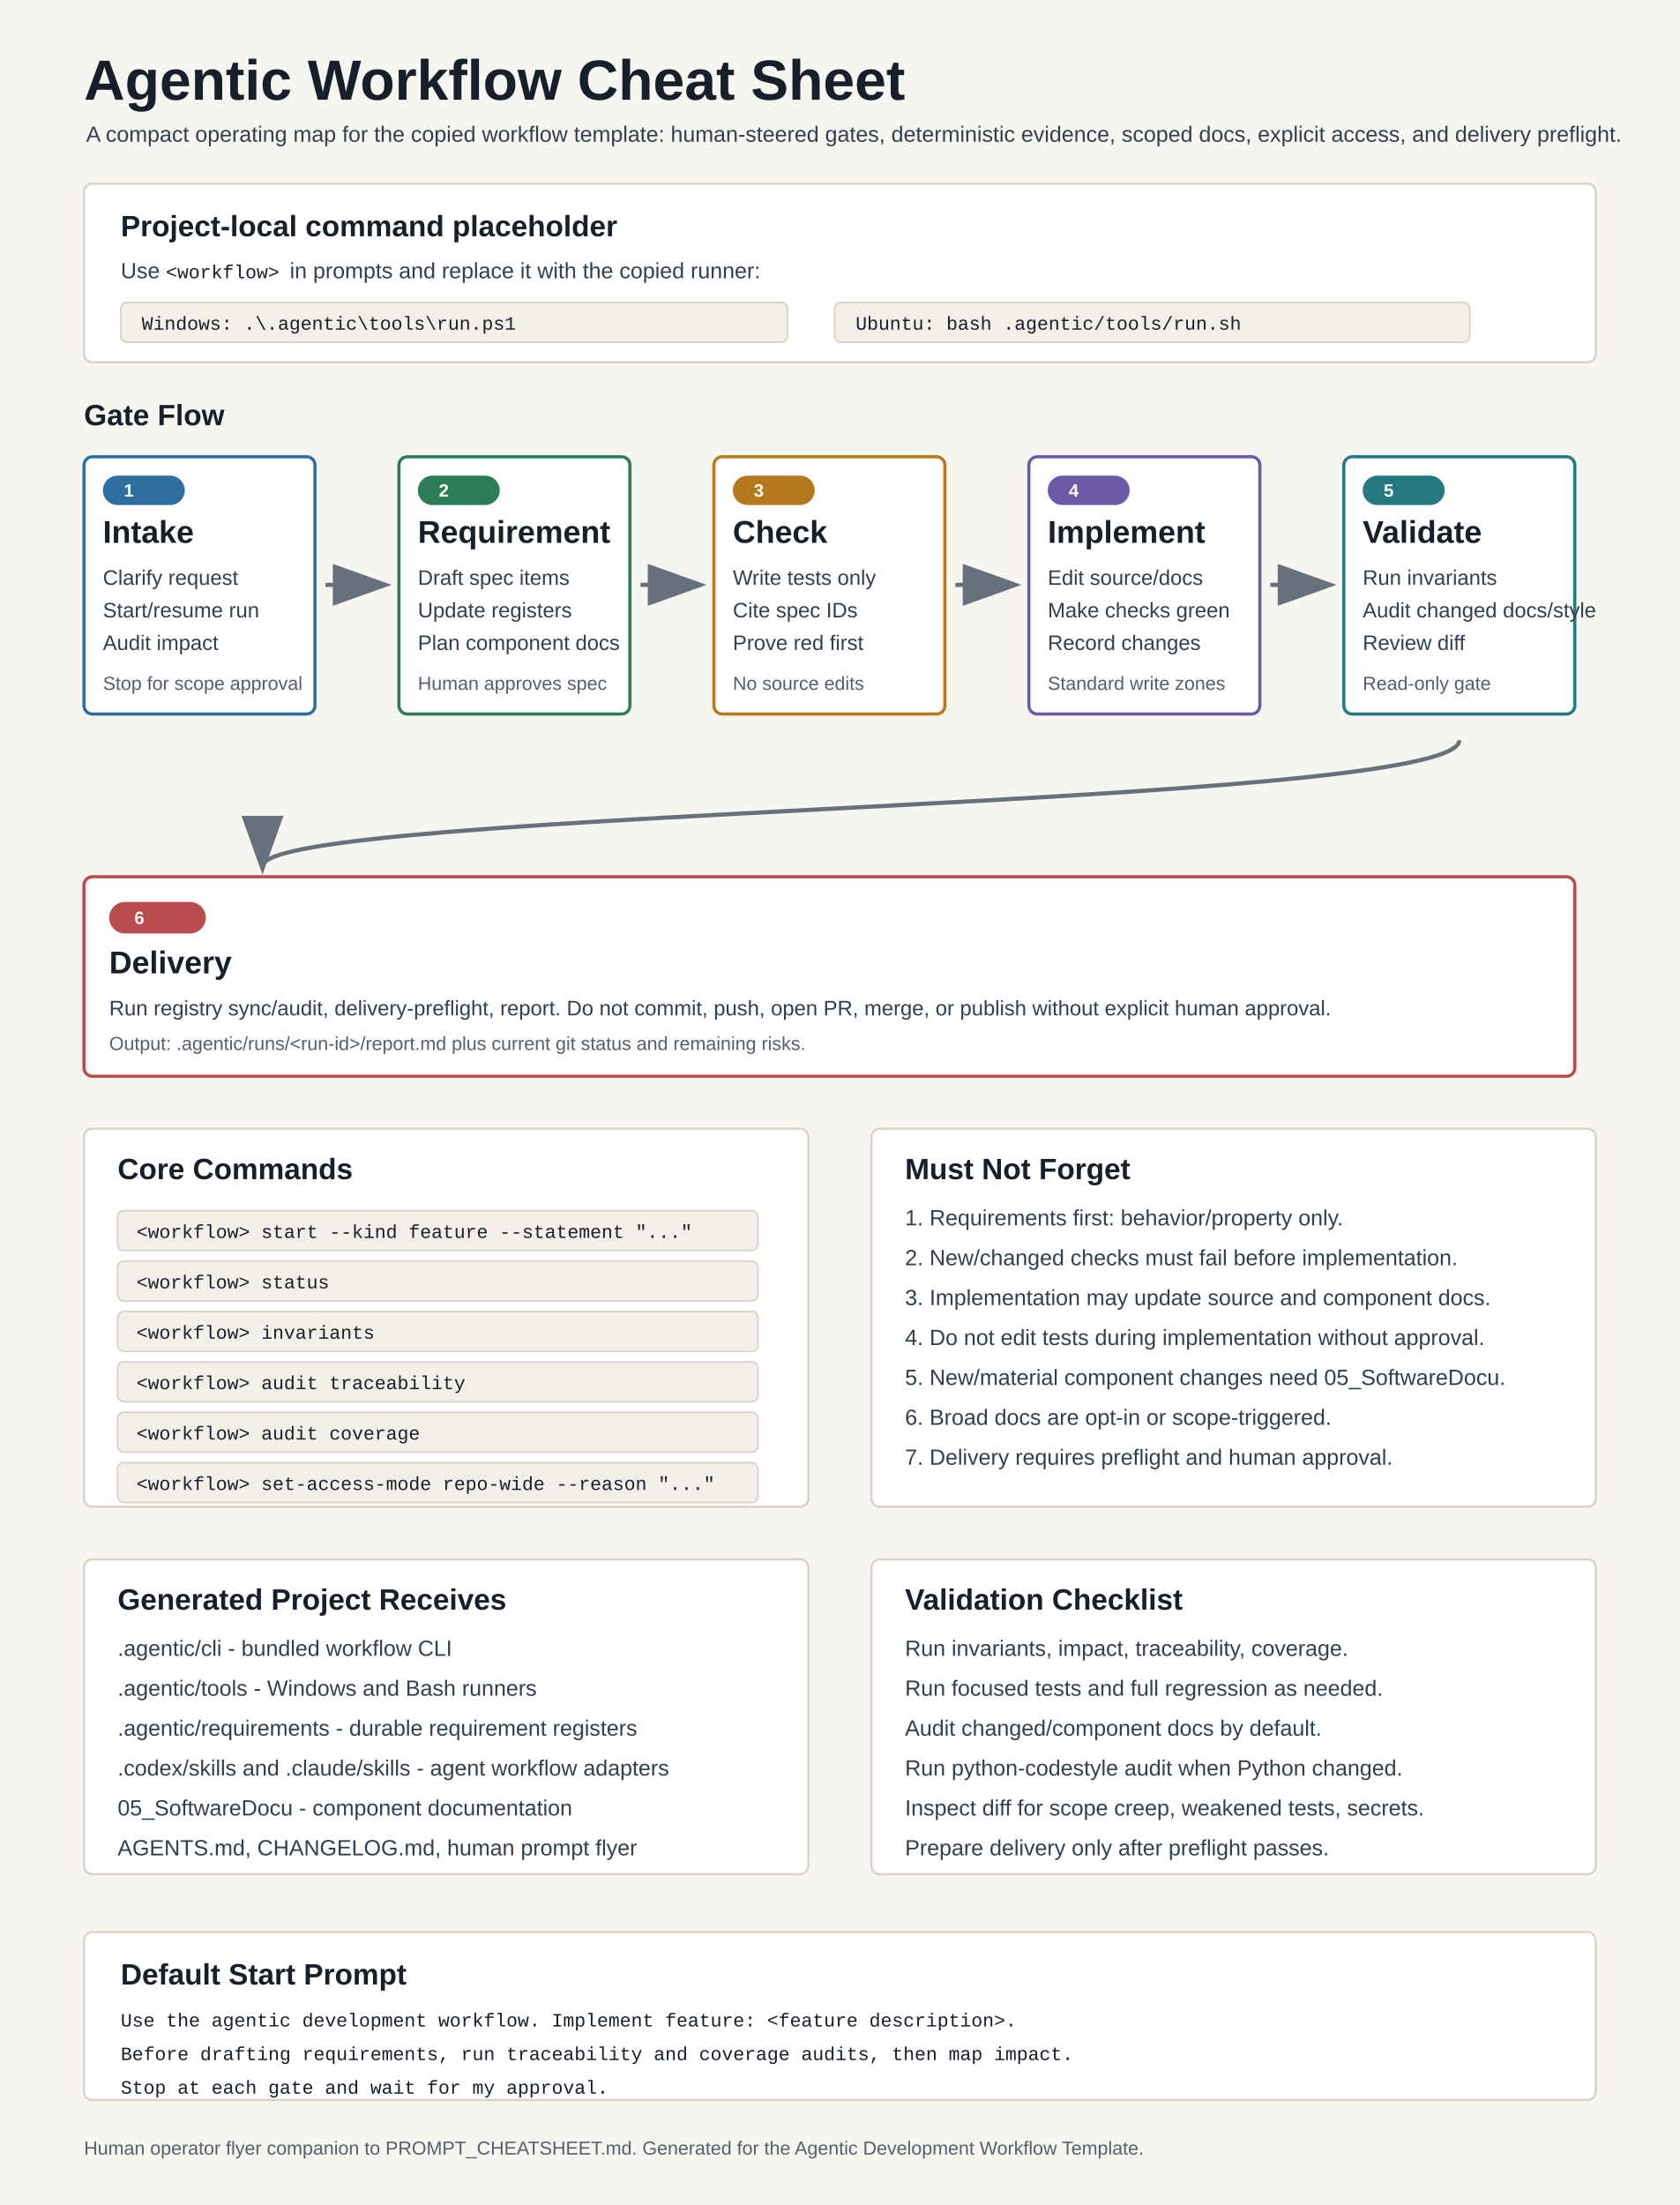
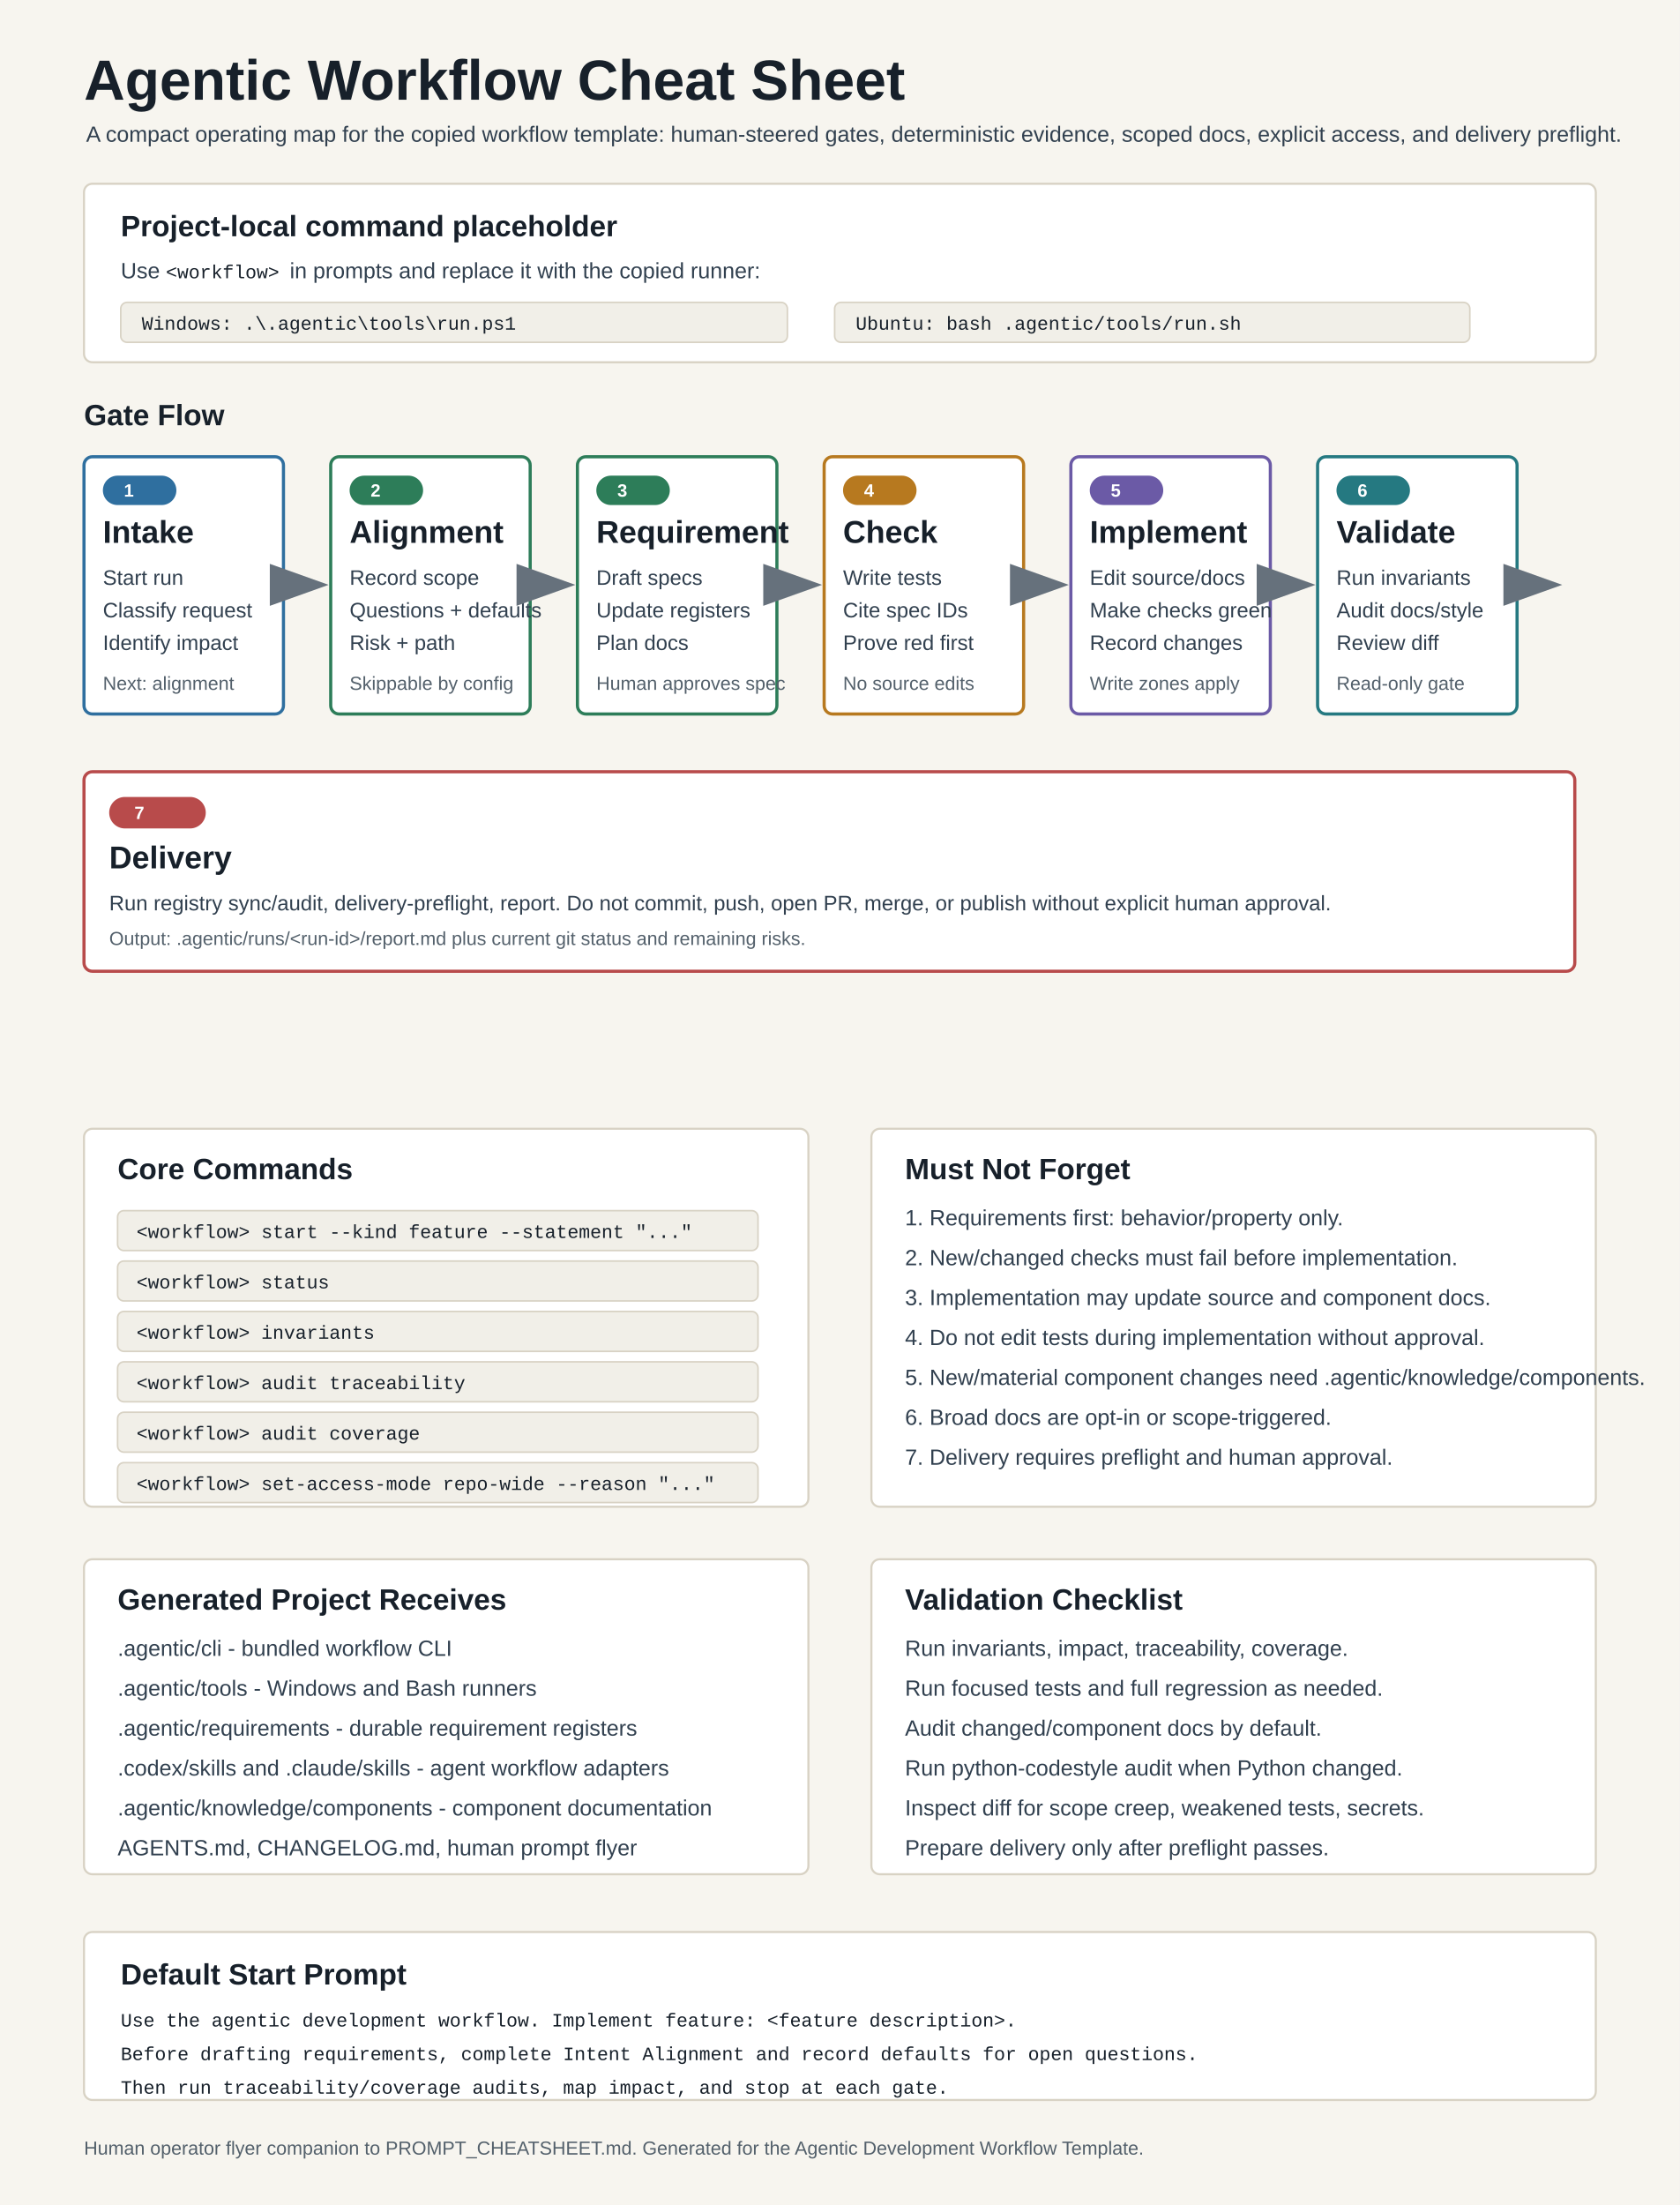
<svg xmlns="http://www.w3.org/2000/svg" width="1600" height="2100" viewBox="0 0 1600 2100" role="img" aria-labelledby="title desc">
  <defs>
    <style>
      .bg { fill: #f7f5ef; }
      .ink { fill: #17202a; }
      .muted { fill: #53606b; }
      .panel { fill: #ffffff; stroke: #d8d2c4; stroke-width: 2; }
      .gate { fill: #ffffff; stroke-width: 3; }
      .gate-title { font: 700 30px Arial, sans-serif; fill: #17202a; }
      .gate-text { font: 20px Arial, sans-serif; fill: #31404f; }
      .small { font: 18px Arial, sans-serif; fill: #53606b; }
      .mono { font: 18px Consolas, "Courier New", monospace; fill: #17202a; }
      .h1 { font: 800 54px Arial, sans-serif; fill: #17202a; }
      .h2 { font: 700 28px Arial, sans-serif; fill: #17202a; }
      .h3 { font: 700 23px Arial, sans-serif; fill: #17202a; }
      .body { font: 21px Arial, sans-serif; fill: #31404f; }
      .label { font: 700 17px Arial, sans-serif; fill: #ffffff; }
      .arrow { stroke: #66717c; stroke-width: 4; fill: none; marker-end: url(#arrowhead); }
      .blue { stroke: #2f6f9f; }
      .green { stroke: #2d7d59; }
      .amber { stroke: #b7791f; }
      .red { stroke: #b84b4b; }
      .purple { stroke: #6b5aa6; }
      .teal { stroke: #257981; }
      .chip-blue { fill: #2f6f9f; }
      .chip-green { fill: #2d7d59; }
      .chip-amber { fill: #b7791f; }
      .chip-red { fill: #b84b4b; }
      .chip-purple { fill: #6b5aa6; }
      .chip-teal { fill: #257981; }
      .cmd { fill: #f1efe8; stroke: #d8d2c4; stroke-width: 1.5; }
    </style>
    <marker id="arrowhead" markerWidth="14" markerHeight="10" refX="12" refY="5" orient="auto">
      <path d="M 0 0 L 14 5 L 0 10 z" fill="#66717c" />
    </marker>
  </defs>
  <rect class="bg" x="0" y="0" width="1600" height="2100" />
  <text class="h1" x="80" y="95">Agentic Workflow Cheat Sheet</text>
  <text class="body" x="82" y="135">A compact operating map for the copied workflow template: human-steered gates, deterministic evidence, scoped docs, explicit access, and delivery preflight.</text>
  <rect class="panel" x="80" y="175" width="1440" height="170" rx="8" />
  <text class="h2" x="115" y="225">Project-local command placeholder</text>
  <text class="body" x="115" y="265">Use </text>
  <text class="mono" x="158" y="265">&lt;workflow&gt;</text>
  <text class="body" x="276" y="265"> in prompts and replace it with the copied runner:</text>
  <rect class="cmd" x="115" y="288" width="635" height="38" rx="6" />
  <text class="mono" x="135" y="314">Windows: .\.agentic\tools\run.ps1</text>
  <rect class="cmd" x="795" y="288" width="605" height="38" rx="6" />
  <text class="mono" x="815" y="314">Ubuntu: bash .agentic/tools/run.sh</text>
  <text class="h2" x="80" y="405">Gate Flow</text>
  <g transform="translate(80 435)">
-     <rect class="gate blue" x="0" y="0" width="220" height="245" rx="8" />
-     <rect class="chip-blue" x="18" y="18" width="78" height="28" rx="14" />
+     <rect class="gate blue" x="0" y="0" width="190" height="245" rx="8" />
+     <rect class="chip-blue" x="18" y="18" width="70" height="28" rx="14" />
    <text class="label" x="38" y="38">1</text>
    <text class="gate-title" x="18" y="82">Intake</text>
-     <text class="gate-text" x="18" y="122">Clarify request</text>
-     <text class="gate-text" x="18" y="153">Start/resume run</text>
-     <text class="gate-text" x="18" y="184">Audit impact</text>
-     <text class="small" x="18" y="222">Stop for scope approval</text>
+     <text class="gate-text" x="18" y="122">Start run</text>
+     <text class="gate-text" x="18" y="153">Classify request</text>
+     <text class="gate-text" x="18" y="184">Identify impact</text>
+     <text class="small" x="18" y="222">Next: alignment</text>
  </g>
-   <path class="arrow" d="M 310 557 L 365 557" />
-   <g transform="translate(380 435)">
-     <rect class="gate green" x="0" y="0" width="220" height="245" rx="8" />
-     <rect class="chip-green" x="18" y="18" width="78" height="28" rx="14" />
+   <path class="arrow" d="M 280 557 L 305 557" />
+   <g transform="translate(315 435)">
+     <rect class="gate green" x="0" y="0" width="190" height="245" rx="8" />
+     <rect class="chip-green" x="18" y="18" width="70" height="28" rx="14" />
    <text class="label" x="38" y="38">2</text>
+     <text class="gate-title" x="18" y="82">Alignment</text>
+     <text class="gate-text" x="18" y="122">Record scope</text>
+     <text class="gate-text" x="18" y="153">Questions + defaults</text>
+     <text class="gate-text" x="18" y="184">Risk + path</text>
+     <text class="small" x="18" y="222">Skippable by config</text>
+   </g>
+   <path class="arrow" d="M 515 557 L 540 557" />
+   <g transform="translate(550 435)">
+     <rect class="gate green" x="0" y="0" width="190" height="245" rx="8" />
+     <rect class="chip-green" x="18" y="18" width="70" height="28" rx="14" />
+     <text class="label" x="38" y="38">3</text>
    <text class="gate-title" x="18" y="82">Requirement</text>
-     <text class="gate-text" x="18" y="122">Draft spec items</text>
+     <text class="gate-text" x="18" y="122">Draft specs</text>
    <text class="gate-text" x="18" y="153">Update registers</text>
-     <text class="gate-text" x="18" y="184">Plan component docs</text>
+     <text class="gate-text" x="18" y="184">Plan docs</text>
    <text class="small" x="18" y="222">Human approves spec</text>
  </g>
-   <path class="arrow" d="M 610 557 L 665 557" />
-   <g transform="translate(680 435)">
-     <rect class="gate amber" x="0" y="0" width="220" height="245" rx="8" />
-     <rect class="chip-amber" x="18" y="18" width="78" height="28" rx="14" />
-     <text class="label" x="38" y="38">3</text>
+   <path class="arrow" d="M 750 557 L 775 557" />
+   <g transform="translate(785 435)">
+     <rect class="gate amber" x="0" y="0" width="190" height="245" rx="8" />
+     <rect class="chip-amber" x="18" y="18" width="70" height="28" rx="14" />
+     <text class="label" x="38" y="38">4</text>
    <text class="gate-title" x="18" y="82">Check</text>
-     <text class="gate-text" x="18" y="122">Write tests only</text>
+     <text class="gate-text" x="18" y="122">Write tests</text>
    <text class="gate-text" x="18" y="153">Cite spec IDs</text>
    <text class="gate-text" x="18" y="184">Prove red first</text>
    <text class="small" x="18" y="222">No source edits</text>
  </g>
-   <path class="arrow" d="M 910 557 L 965 557" />
-   <g transform="translate(980 435)">
-     <rect class="gate purple" x="0" y="0" width="220" height="245" rx="8" />
-     <rect class="chip-purple" x="18" y="18" width="78" height="28" rx="14" />
-     <text class="label" x="38" y="38">4</text>
+   <path class="arrow" d="M 985 557 L 1010 557" />
+   <g transform="translate(1020 435)">
+     <rect class="gate purple" x="0" y="0" width="190" height="245" rx="8" />
+     <rect class="chip-purple" x="18" y="18" width="70" height="28" rx="14" />
+     <text class="label" x="38" y="38">5</text>
    <text class="gate-title" x="18" y="82">Implement</text>
    <text class="gate-text" x="18" y="122">Edit source/docs</text>
    <text class="gate-text" x="18" y="153">Make checks green</text>
    <text class="gate-text" x="18" y="184">Record changes</text>
-     <text class="small" x="18" y="222">Standard write zones</text>
+     <text class="small" x="18" y="222">Write zones apply</text>
  </g>
-   <path class="arrow" d="M 1210 557 L 1265 557" />
-   <g transform="translate(1280 435)">
-     <rect class="gate teal" x="0" y="0" width="220" height="245" rx="8" />
-     <rect class="chip-teal" x="18" y="18" width="78" height="28" rx="14" />
-     <text class="label" x="38" y="38">5</text>
+   <path class="arrow" d="M 1220 557 L 1245 557" />
+   <g transform="translate(1255 435)">
+     <rect class="gate teal" x="0" y="0" width="190" height="245" rx="8" />
+     <rect class="chip-teal" x="18" y="18" width="70" height="28" rx="14" />
+     <text class="label" x="38" y="38">6</text>
    <text class="gate-title" x="18" y="82">Validate</text>
    <text class="gate-text" x="18" y="122">Run invariants</text>
-     <text class="gate-text" x="18" y="153">Audit changed docs/style</text>
+     <text class="gate-text" x="18" y="153">Audit docs/style</text>
    <text class="gate-text" x="18" y="184">Review diff</text>
    <text class="small" x="18" y="222">Read-only gate</text>
  </g>
-   <path class="arrow" d="M 1390 705 C 1390 770, 250 770, 250 825" />
-   <g transform="translate(80 835)">
+   <path class="arrow" d="M 1455 557 L 1480 557" />
+   <g transform="translate(80 735)">
    <rect class="gate red" x="0" y="0" width="1420" height="190" rx="8" />
    <rect class="chip-red" x="24" y="24" width="92" height="30" rx="15" />
-     <text class="label" x="48" y="45">6</text>
+     <text class="label" x="48" y="45">7</text>
    <text class="gate-title" x="24" y="92">Delivery</text>
    <text class="gate-text" x="24" y="132">Run registry sync/audit, delivery-preflight, report. Do not commit, push, open PR, merge, or publish without explicit human approval.</text>
    <text class="small" x="24" y="165">Output: .agentic/runs/&lt;run-id&gt;/report.md plus current git status and remaining risks.</text>
  </g>
  <g transform="translate(80 1075)">
    <rect class="panel" x="0" y="0" width="690" height="360" rx="8" />
    <text class="h2" x="32" y="48">Core Commands</text>
    <rect class="cmd" x="32" y="78" width="610" height="38" rx="6" />
    <text class="mono" x="50" y="104">&lt;workflow&gt; start --kind feature --statement "..."</text>
    <rect class="cmd" x="32" y="126" width="610" height="38" rx="6" />
    <text class="mono" x="50" y="152">&lt;workflow&gt; status</text>
    <rect class="cmd" x="32" y="174" width="610" height="38" rx="6" />
    <text class="mono" x="50" y="200">&lt;workflow&gt; invariants</text>
    <rect class="cmd" x="32" y="222" width="610" height="38" rx="6" />
    <text class="mono" x="50" y="248">&lt;workflow&gt; audit traceability</text>
    <rect class="cmd" x="32" y="270" width="610" height="38" rx="6" />
    <text class="mono" x="50" y="296">&lt;workflow&gt; audit coverage</text>
    <rect class="cmd" x="32" y="318" width="610" height="38" rx="6" />
    <text class="mono" x="50" y="344">&lt;workflow&gt; set-access-mode repo-wide --reason "..."</text>
  </g>
  <g transform="translate(830 1075)">
    <rect class="panel" x="0" y="0" width="690" height="360" rx="8" />
    <text class="h2" x="32" y="48">Must Not Forget</text>
    <text class="body" x="32" y="92">1. Requirements first: behavior/property only.</text>
    <text class="body" x="32" y="130">2. New/changed checks must fail before implementation.</text>
    <text class="body" x="32" y="168">3. Implementation may update source and component docs.</text>
    <text class="body" x="32" y="206">4. Do not edit tests during implementation without approval.</text>
-     <text class="body" x="32" y="244">5. New/material component changes need 05_SoftwareDocu.</text>
+     <text class="body" x="32" y="244">5. New/material component changes need .agentic/knowledge/components.</text>
    <text class="body" x="32" y="282">6. Broad docs are opt-in or scope-triggered.</text>
    <text class="body" x="32" y="320">7. Delivery requires preflight and human approval.</text>
  </g>
  <g transform="translate(80 1485)">
    <rect class="panel" x="0" y="0" width="690" height="300" rx="8" />
    <text class="h2" x="32" y="48">Generated Project Receives</text>
    <text class="body" x="32" y="92">.agentic/cli - bundled workflow CLI</text>
    <text class="body" x="32" y="130">.agentic/tools - Windows and Bash runners</text>
    <text class="body" x="32" y="168">.agentic/requirements - durable requirement registers</text>
    <text class="body" x="32" y="206">.codex/skills and .claude/skills - agent workflow adapters</text>
-     <text class="body" x="32" y="244">05_SoftwareDocu - component documentation</text>
+     <text class="body" x="32" y="244">.agentic/knowledge/components - component documentation</text>
    <text class="body" x="32" y="282">AGENTS.md, CHANGELOG.md, human prompt flyer</text>
  </g>
  <g transform="translate(830 1485)">
    <rect class="panel" x="0" y="0" width="690" height="300" rx="8" />
    <text class="h2" x="32" y="48">Validation Checklist</text>
    <text class="body" x="32" y="92">Run invariants, impact, traceability, coverage.</text>
    <text class="body" x="32" y="130">Run focused tests and full regression as needed.</text>
    <text class="body" x="32" y="168">Audit changed/component docs by default.</text>
    <text class="body" x="32" y="206">Run python-codestyle audit when Python changed.</text>
    <text class="body" x="32" y="244">Inspect diff for scope creep, weakened tests, secrets.</text>
    <text class="body" x="32" y="282">Prepare delivery only after preflight passes.</text>
  </g>
  <rect class="panel" x="80" y="1840" width="1440" height="160" rx="8" />
  <text class="h2" x="115" y="1890">Default Start Prompt</text>
  <text class="mono" x="115" y="1930">Use the agentic development workflow. Implement feature: &lt;feature description&gt;.</text>
-   <text class="mono" x="115" y="1962">Before drafting requirements, run traceability and coverage audits, then map impact.</text>
-   <text class="mono" x="115" y="1994">Stop at each gate and wait for my approval.</text>
+   <text class="mono" x="115" y="1962">Before drafting requirements, complete Intent Alignment and record defaults for open questions.</text>
+   <text class="mono" x="115" y="1994">Then run traceability/coverage audits, map impact, and stop at each gate.</text>
  <text class="small" x="80" y="2052">Human operator flyer companion to PROMPT_CHEATSHEET.md. Generated for the Agentic Development Workflow Template.</text>
</svg>
